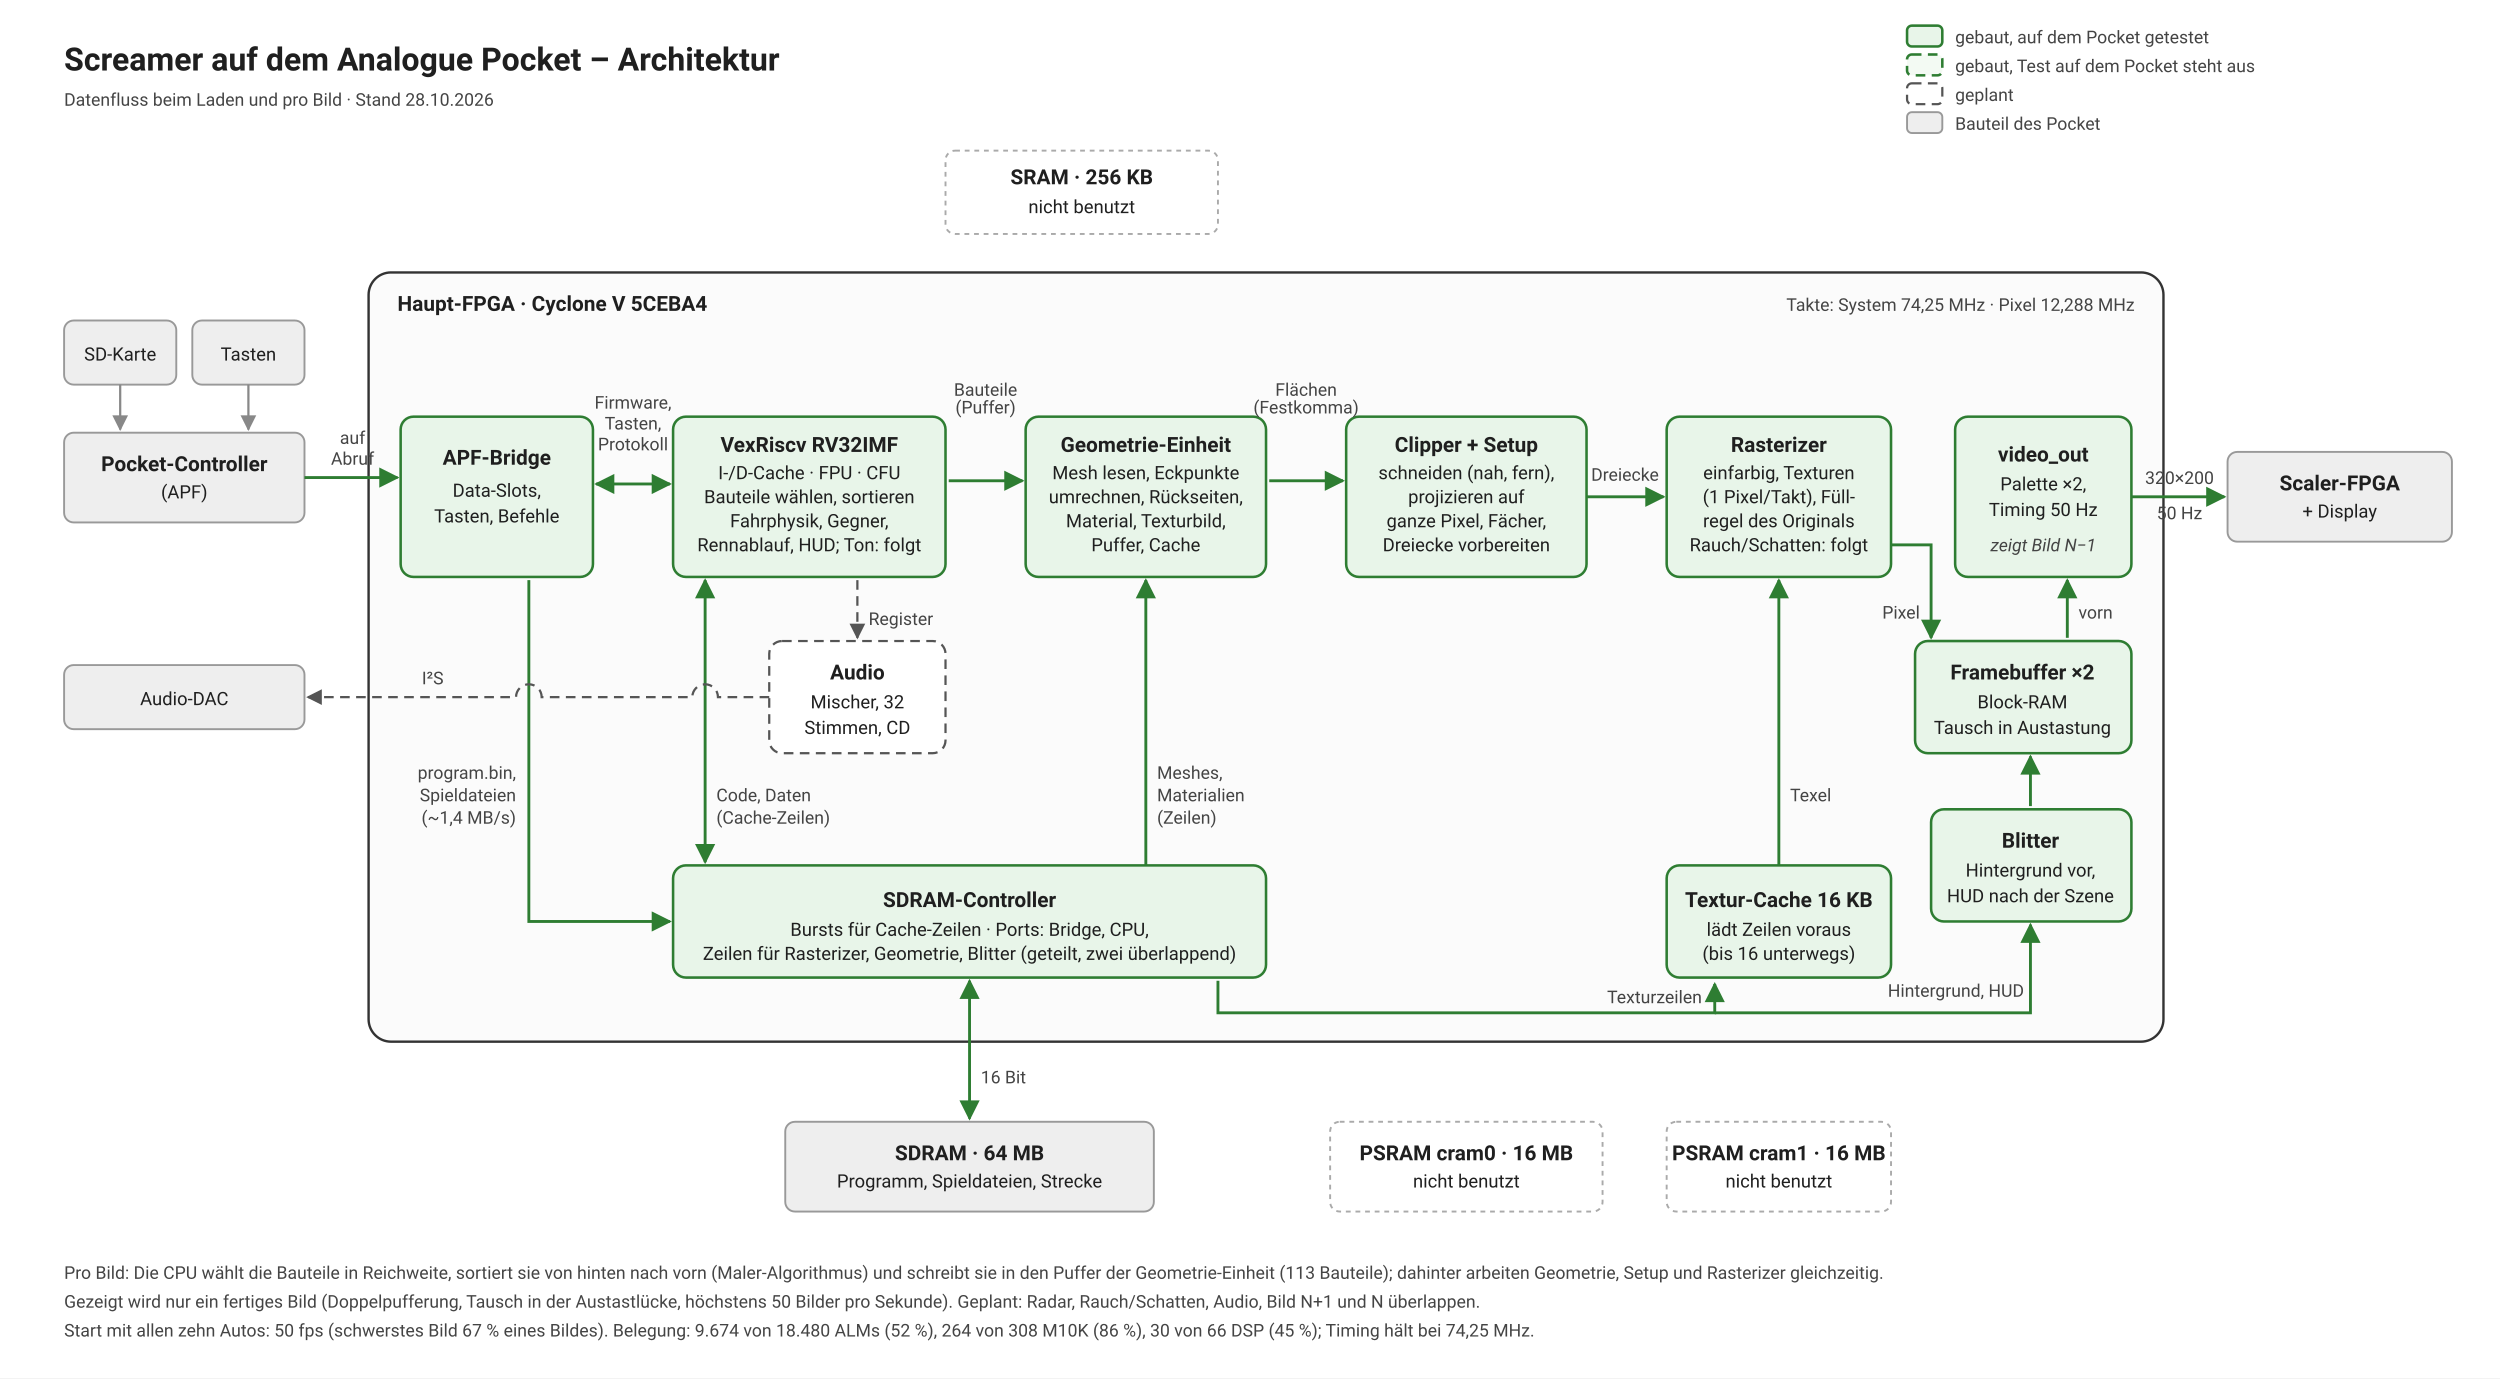
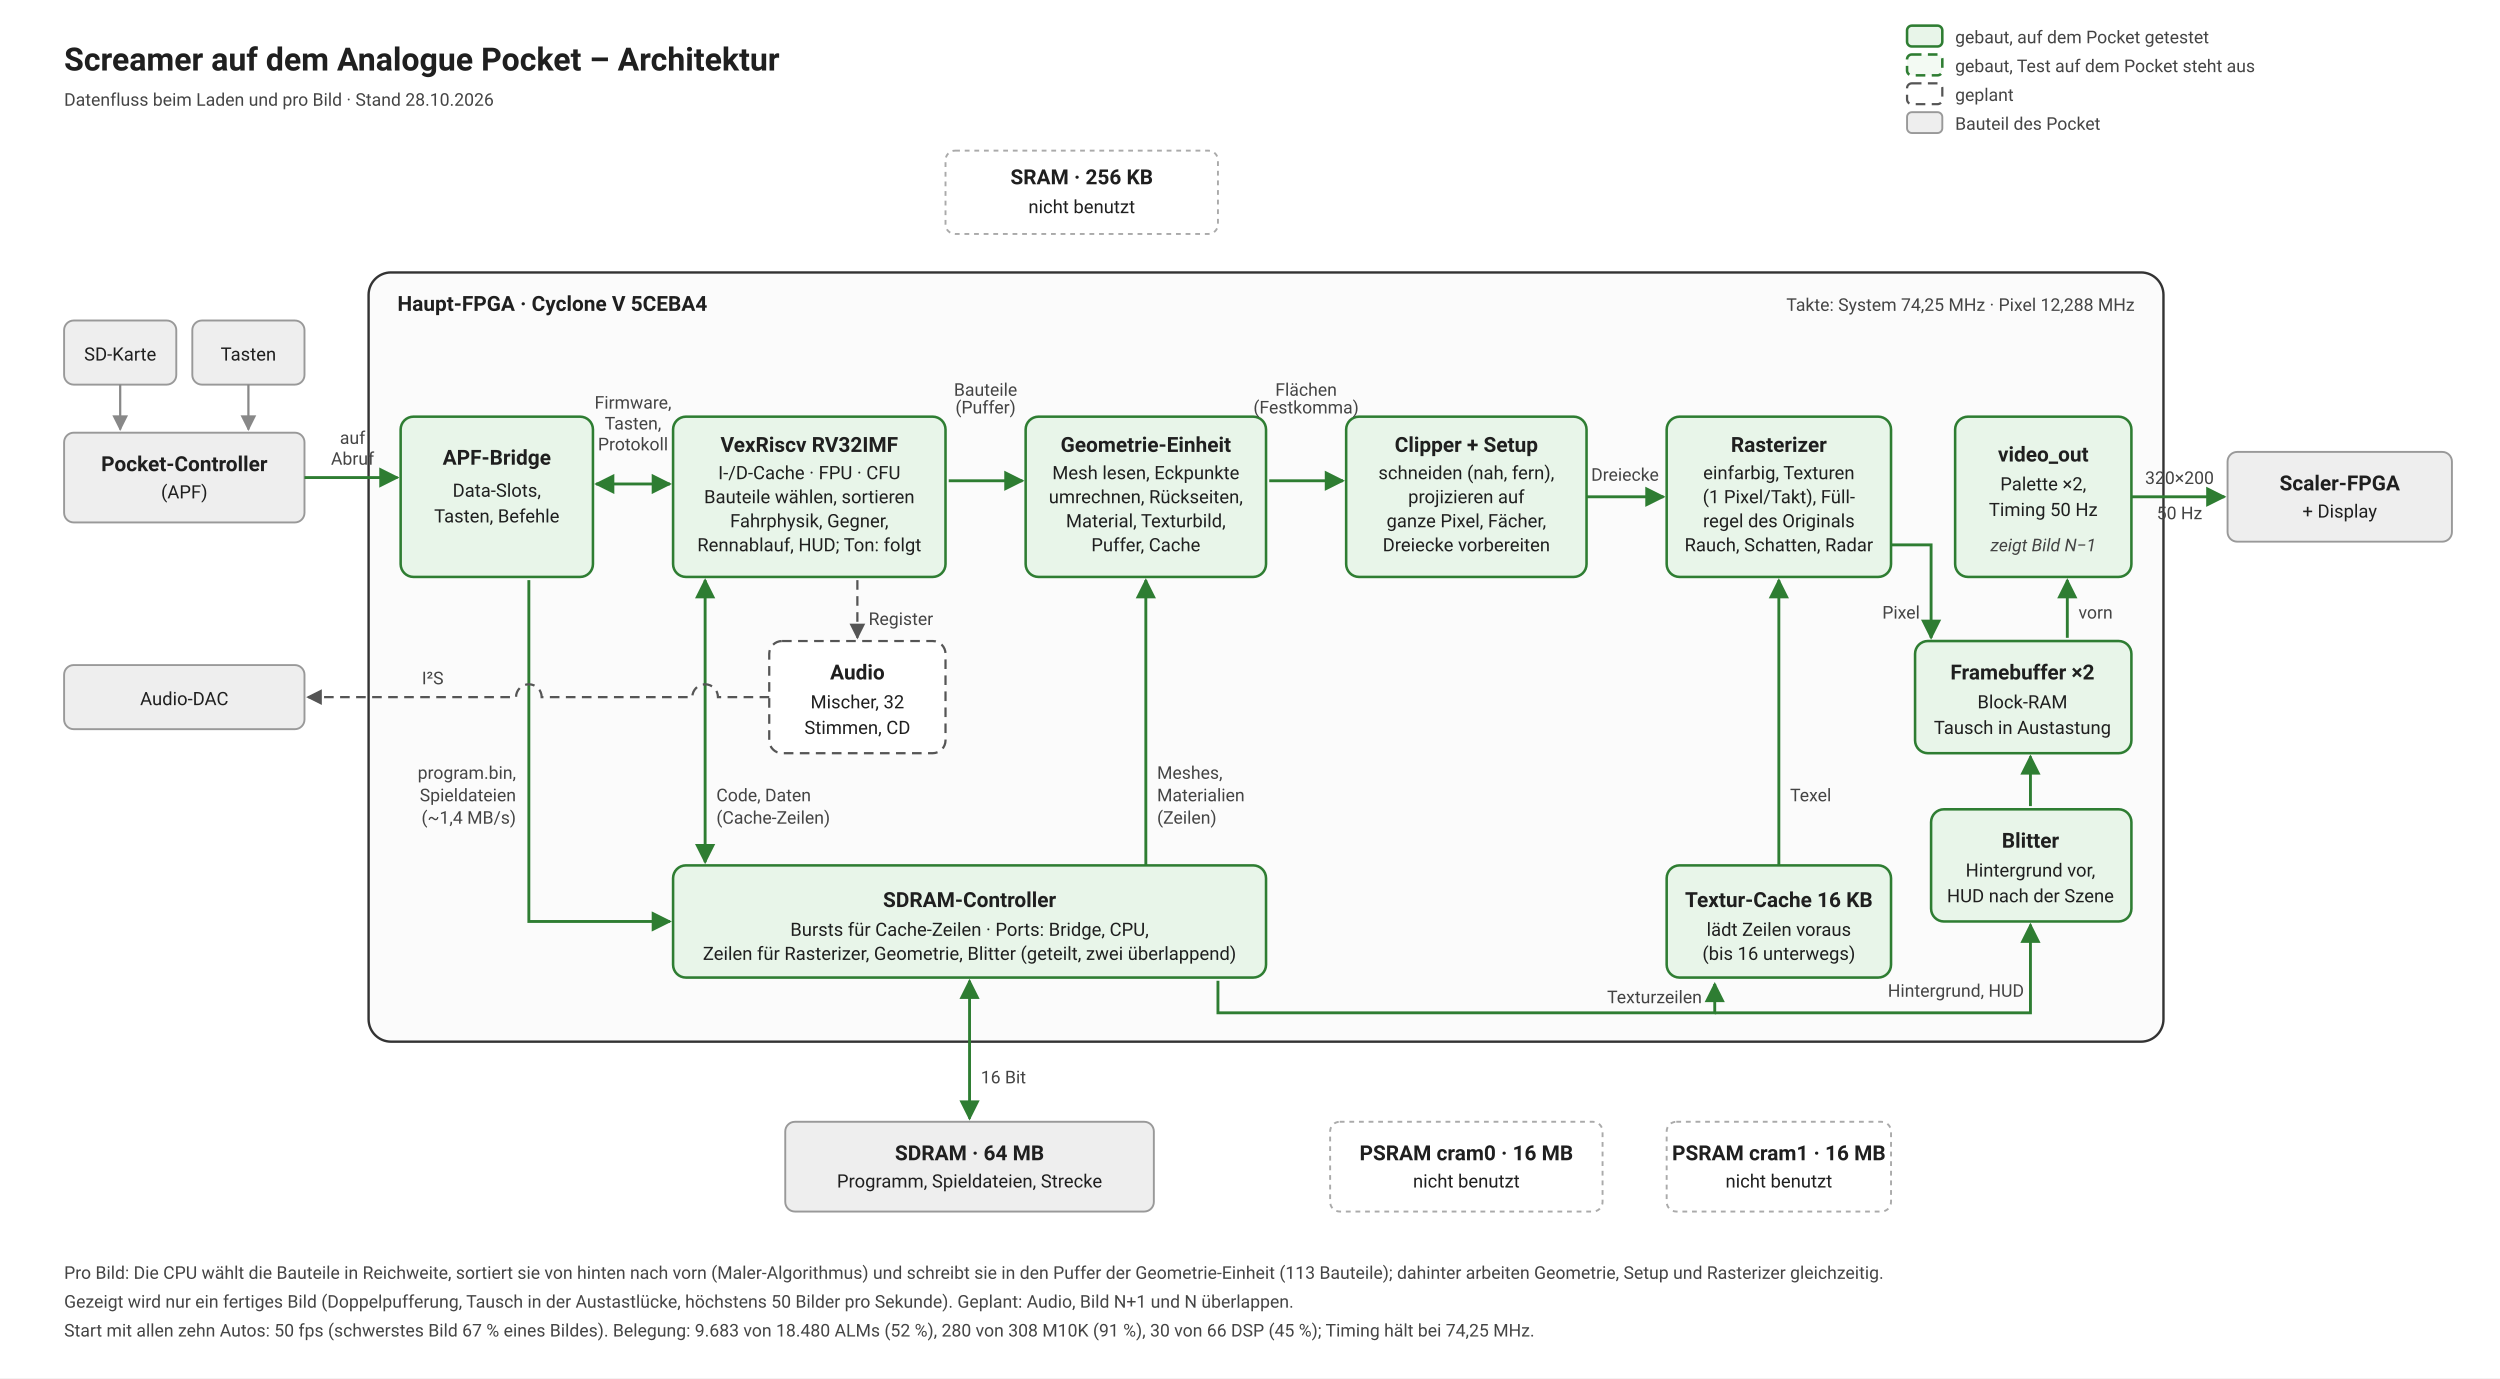
<svg xmlns="http://www.w3.org/2000/svg" viewBox="0 0 1560 860" width="1560" height="860" role="img" aria-label="Architektur: Die CPU wählt und sortiert die Bauteile der Strecke und schreibt je Bauteil seine Lage in Register der Geometrie-Einheit. Die liest das Mesh aus dem SDRAM, rechnet die Eckpunkte in Kamerasicht um, lässt Rückseiten weg und gibt die Flächen an Clipper und Setup-Einheit, die schneiden, projizieren und die Dreiecke für den Rasterizer vorbereiten. Der Rasterizer liest Texturen über einen Cache aus dem SDRAM, der fehlende Zeilen schon vor einer Warteschlange anfordert, und schreibt in den hinteren der beiden Framebuffer im Block-RAM; video_out zeigt den vorderen mit 50 Hz, getauscht wird in der Austastlücke. Programm und Strecke lädt der Pocket auf Anforderung über die APF-Bridge in den SDRAM.">
  <defs>
    <marker id="built" viewBox="0 0 10 10" refX="9" refY="5" markerWidth="7" markerHeight="7" orient="auto-start-reverse">
      <path d="M0,0 L10,5 L0,10 z" fill="#2e7d32" />
    </marker>
    <marker id="plan" viewBox="0 0 10 10" refX="9" refY="5" markerWidth="7" markerHeight="7" orient="auto-start-reverse">
      <path d="M0,0 L10,5 L0,10 z" fill="#555555" />
    </marker>
    <marker id="ext" viewBox="0 0 10 10" refX="9" refY="5" markerWidth="7" markerHeight="7" orient="auto-start-reverse">
      <path d="M0,0 L10,5 L0,10 z" fill="#888888" />
    </marker>
  </defs>
  <style>
    text { font-family: system-ui, -apple-system, "Segoe UI", Roboto, Helvetica, Arial, sans-serif; fill: #1f1f1f; }
    .h { font-size: 20px; font-weight: 700; }
    .t { font-size: 13px; font-weight: 600; }
    .b { font-size: 11.5px; }
    .p { font-size: 11px; font-style: italic; fill: #444444; }
    .l { font-size: 11px; fill: #444444; }
    .c { text-anchor: middle; }
    .r { text-anchor: end; }
    .built { fill: #e8f5e9; stroke: #2e7d32; stroke-width: 1.6; }
    .fresh { fill: #f3faf3; stroke: #2e7d32; stroke-width: 1.6; stroke-dasharray: 6 4; }
    .plan { fill: #ffffff; stroke: #555555; stroke-width: 1.4; stroke-dasharray: 6 4; }
    .ext { fill: #eeeeee; stroke: #999999; stroke-width: 1.2; }
    .free { fill: #ffffff; stroke: #aaaaaa; stroke-width: 1.2; stroke-dasharray: 3 3; }
    .wb { fill: none; stroke: #2e7d32; stroke-width: 1.8; }
    .wf { fill: none; stroke: #2e7d32; stroke-width: 1.8; stroke-dasharray: 6 4; }
    .wp { fill: none; stroke: #555555; stroke-width: 1.4; stroke-dasharray: 6 4; }
    .we { fill: none; stroke: #888888; stroke-width: 1.4; }
  </style>
  <rect width="1560" height="860" fill="#ffffff" />
  <text x="40" y="44" class="h">Screamer auf dem Analogue Pocket – Architektur</text>
  <text x="40" y="66" class="l">Datenfluss beim Laden und pro Bild · Stand 28.10.2026</text>
  <rect x="1190" y="16" width="22" height="13" rx="3" class="built" />
  <text x="1220" y="27" class="l">gebaut, auf dem Pocket getestet</text>
  <rect x="1190" y="34" width="22" height="13" rx="3" class="fresh" />
  <text x="1220" y="45" class="l">gebaut, Test auf dem Pocket steht aus</text>
  <rect x="1190" y="52" width="22" height="13" rx="3" class="plan" />
  <text x="1220" y="63" class="l">geplant</text>
  <rect x="1190" y="70" width="22" height="13" rx="3" class="ext" />
  <text x="1220" y="81" class="l">Bauteil des Pocket</text>
  <rect x="590" y="94" width="170" height="52" rx="6" class="free" />
  <text x="675" y="115" class="t c" fill="#666666">SRAM · 256 KB</text>
  <text x="675" y="133" class="b c">nicht benutzt</text>
  <rect x="40" y="200" width="70" height="40" rx="6" class="ext" />
  <text x="75" y="225" class="b c">SD-Karte</text>
  <rect x="120" y="200" width="70" height="40" rx="6" class="ext" />
  <text x="155" y="225" class="b c">Tasten</text>
  <path d="M75,240 V268" class="we" marker-end="url(#ext)" />
  <path d="M155,240 V268" class="we" marker-end="url(#ext)" />
  <rect x="40" y="270" width="150" height="56" rx="6" class="ext" />
  <text x="115" y="294" class="t c">Pocket-Controller</text>
  <text x="115" y="311" class="b c">(APF)</text>
  <rect x="40" y="415" width="150" height="40" rx="6" class="ext" />
  <text x="115" y="440" class="b c">Audio-DAC</text>
  <rect x="1390" y="282" width="140" height="56" rx="6" class="ext" />
  <text x="1460" y="306" class="t c">Scaler-FPGA</text>
  <text x="1460" y="323" class="b c">+ Display</text>
  <rect x="230" y="170" width="1120" height="480" rx="14" fill="#fbfbfb" stroke="#333333" stroke-width="1.5" />
  <text x="248" y="194" class="t">Haupt-FPGA · Cyclone V 5CEBA4</text>
  <text x="1332" y="194" class="l r">Takte: System 74,25 MHz · Pixel 12,288 MHz</text>
  <rect x="250" y="260" width="120" height="100" rx="8" class="built" />
  <text x="310" y="290" class="t c">APF-Bridge</text>
  <text x="310" y="310" class="b c">Data-Slots,</text>
  <text x="310" y="326" class="b c">Tasten, Befehle</text>
  <rect x="420" y="260" width="170" height="100" rx="8" class="built" />
  <text x="505" y="282" class="t c">VexRiscv RV32IMF</text>
  <text x="505" y="299" class="b c">I-/D-Cache · FPU · CFU</text>
  <text x="505" y="314" class="b c">Bauteile wählen, sortieren</text>
  <text x="505" y="329" class="b c">Fahrphysik, Gegner,</text>
  <text x="505" y="344" class="b c">Rennablauf, HUD; Ton: folgt</text>
  <rect x="640" y="260" width="150" height="100" rx="8" class="built" />
  <text x="715" y="282" class="t c">Geometrie-Einheit</text>
  <text x="715" y="299" class="b c">Mesh lesen, Eckpunkte</text>
  <text x="715" y="314" class="b c">umrechnen, Rückseiten,</text>
  <text x="715" y="329" class="b c">Material, Texturbild,</text>
  <text x="715" y="344" class="b c">Puffer, Cache</text>
  <rect x="840" y="260" width="150" height="100" rx="8" class="built" />
  <text x="915" y="282" class="t c">Clipper + Setup</text>
  <text x="915" y="299" class="b c">schneiden (nah, fern),</text>
  <text x="915" y="314" class="b c">projizieren auf</text>
  <text x="915" y="329" class="b c">ganze Pixel, Fächer,</text>
  <text x="915" y="344" class="b c">Dreiecke vorbereiten</text>
  <rect x="1040" y="260" width="140" height="100" rx="8" class="built" />
  <text x="1110" y="282" class="t c">Rasterizer</text>
  <text x="1110" y="299" class="b c">einfarbig, Texturen</text>
  <text x="1110" y="314" class="b c">(1 Pixel/Takt), Füll-</text>
  <text x="1110" y="329" class="b c">regel des Originals</text>
-   <text x="1110" y="344" class="b c">Rauch/Schatten: folgt</text>
+   <text x="1110" y="344" class="b c">Rauch, Schatten, Radar</text>
  <rect x="1220" y="260" width="110" height="100" rx="8" class="built" />
  <text x="1275" y="288" class="t c">video_out</text>
  <text x="1275" y="306" class="b c">Palette ×2,</text>
  <text x="1275" y="322" class="b c">Timing 50 Hz</text>
  <text x="1275" y="344" class="p c">zeigt Bild N−1</text>
  <rect x="480" y="400" width="110" height="70" rx="8" class="plan" />
  <text x="535" y="424" class="t c">Audio</text>
  <text x="535" y="442" class="b c">Mischer, 32</text>
  <text x="535" y="458" class="b c">Stimmen, CD</text>
  <rect x="1205" y="505" width="125" height="70" rx="8" class="built" />
  <text x="1267" y="529" class="t c">Blitter</text>
  <text x="1267" y="547" class="b c">Hintergrund vor,</text>
  <text x="1267" y="563" class="b c">HUD nach der Szene</text>
  <path d="M1267,503 V472" class="wb" marker-end="url(#built)" />
  <path d="M1070,632 H1267 V577" class="wb" marker-end="url(#built)" />
  <text x="1178" y="622" class="l">Hintergrund, HUD</text>
  <rect x="1195" y="400" width="135" height="70" rx="8" class="built" />
  <text x="1262" y="424" class="t c">Framebuffer ×2</text>
  <text x="1262" y="442" class="b c">Block-RAM</text>
  <text x="1262" y="458" class="b c">Tausch in Austastung</text>
  <rect x="420" y="540" width="370" height="70" rx="8" class="built" />
  <text x="605" y="566" class="t c">SDRAM-Controller</text>
  <text x="605" y="584" class="b c">Bursts für Cache-Zeilen · Ports: Bridge, CPU,</text>
  <text x="605" y="599" class="b c">Zeilen für Rasterizer, Geometrie, Blitter (geteilt, zwei überlappend)</text>
  <rect x="1040" y="540" width="140" height="70" rx="8" class="built" />
  <text x="1110" y="566" class="t c">Textur-Cache 16 KB</text>
  <text x="1110" y="584" class="b c">lädt Zeilen voraus</text>
  <text x="1110" y="599" class="b c">(bis 16 unterwegs)</text>
  <rect x="490" y="700" width="230" height="56" rx="6" class="ext" />
  <text x="605" y="724" class="t c">SDRAM · 64 MB</text>
  <text x="605" y="741" class="b c">Programm, Spieldateien, Strecke</text>
  <rect x="830" y="700" width="170" height="56" rx="6" class="free" />
  <text x="915" y="724" class="t c" fill="#666666">PSRAM cram0 · 16 MB</text>
  <text x="915" y="741" class="b c">nicht benutzt</text>
  <rect x="1040" y="700" width="140" height="56" rx="6" class="free" />
  <text x="1110" y="724" class="t c" fill="#666666">PSRAM cram1 · 16 MB</text>
  <text x="1110" y="741" class="b c">nicht benutzt</text>
  <path d="M190,298 H248" class="wb" marker-end="url(#built)" />
  <text x="220" y="277" class="l c">auf</text>
  <text x="220" y="290" class="l c">Abruf</text>
  <path d="M372,302 H418" class="wb" marker-start="url(#built)" marker-end="url(#built)" />
  <text x="395" y="255" class="l c">Firmware,</text>
  <text x="395" y="268" class="l c">Tasten,</text>
  <text x="395" y="281" class="l c">Protokoll</text>
  <path d="M330,362 V575 H418" class="wb" marker-end="url(#built)" />
  <text x="322" y="486" class="l r">program.bin,</text>
  <text x="322" y="500" class="l r">Spieldateien</text>
  <text x="322" y="514" class="l r">(~1,4 MB/s)</text>
  <path d="M990,310 H1038" class="wb" marker-end="url(#built)" />
  <text x="1014" y="300" class="l c">Dreiecke</text>
  <path d="M1180,340 H1205 V398" class="wb" marker-end="url(#built)" />
  <text x="1198" y="386" class="l r">Pixel</text>
  <path d="M1290,398 V362" class="wb" marker-end="url(#built)" />
  <text x="1297" y="386" class="l">vorn</text>
  <path d="M1330,310 H1388" class="wb" marker-end="url(#built)" />
  <text x="1360" y="302" class="l c">320×200</text>
  <text x="1360" y="324" class="l c">50 Hz</text>
  <path d="M440,362 V538" class="wb" marker-start="url(#built)" marker-end="url(#built)" />
  <text x="447" y="500" class="l">Code, Daten</text>
  <text x="447" y="514" class="l">(Cache-Zeilen)</text>
  <path d="M1110,540 V362" class="wb" marker-end="url(#built)" />
  <text x="1117" y="500" class="l">Texel</text>
  <path d="M760,612 V632 H1070 V614" class="wb" marker-end="url(#built)" />
  <text x="1062" y="626" class="l r">Texturzeilen</text>
  <path d="M605,612 V698" class="wb" marker-start="url(#built)" marker-end="url(#built)" />
  <text x="612" y="676" class="l">16 Bit</text>
  <path d="M592,300 H638" class="wb" marker-end="url(#built)" />
  <text x="615" y="247" class="l c">Bauteile</text>
  <text x="615" y="258" class="l c">(Puffer)</text>
  <path d="M792,300 H838" class="wb" marker-end="url(#built)" />
  <text x="815" y="247" class="l c">Flächen</text>
  <text x="815" y="258" class="l c">(Festkomma)</text>
  <path d="M715,540 V362" class="wb" marker-end="url(#built)" />
  <text x="722" y="486" class="l">Meshes,</text>
  <text x="722" y="500" class="l">Materialien</text>
  <text x="722" y="514" class="l">(Zeilen)</text>
  <path d="M535,362 V398" class="wp" marker-end="url(#plan)" />
  <text x="542" y="390" class="l">Register</text>
  <path d="M480,435 H448 A8,8 0 0 0 432,435 H338 A8,8 0 0 0 322,435 H192" class="wp" marker-end="url(#plan)" />
  <text x="270" y="427" class="l c">I²S</text>
  <text x="40" y="798" class="l">Pro Bild: Die CPU wählt die Bauteile in Reichweite, sortiert sie von hinten nach vorn (Maler-Algorithmus) und schreibt sie in den Puffer der Geometrie-Einheit (113 Bauteile); dahinter arbeiten Geometrie, Setup und Rasterizer gleichzeitig.</text>
-   <text x="40" y="816" class="l">Gezeigt wird nur ein fertiges Bild (Doppelpufferung, Tausch in der Austastlücke, höchstens 50 Bilder pro Sekunde). Geplant: Radar, Rauch/Schatten, Audio, Bild N+1 und N überlappen.</text>
-   <text x="40" y="834" class="l">Start mit allen zehn Autos: 50 fps (schwerstes Bild 67 % eines Bildes). Belegung: 9.674 von 18.480 ALMs (52 %), 264 von 308 M10K (86 %), 30 von 66 DSP (45 %); Timing hält bei 74,25 MHz.</text>
+   <text x="40" y="816" class="l">Gezeigt wird nur ein fertiges Bild (Doppelpufferung, Tausch in der Austastlücke, höchstens 50 Bilder pro Sekunde). Geplant: Audio, Bild N+1 und N überlappen.</text>
+   <text x="40" y="834" class="l">Start mit allen zehn Autos: 50 fps (schwerstes Bild 67 % eines Bildes). Belegung: 9.683 von 18.480 ALMs (52 %), 280 von 308 M10K (91 %), 30 von 66 DSP (45 %); Timing hält bei 74,25 MHz.</text>
</svg>
